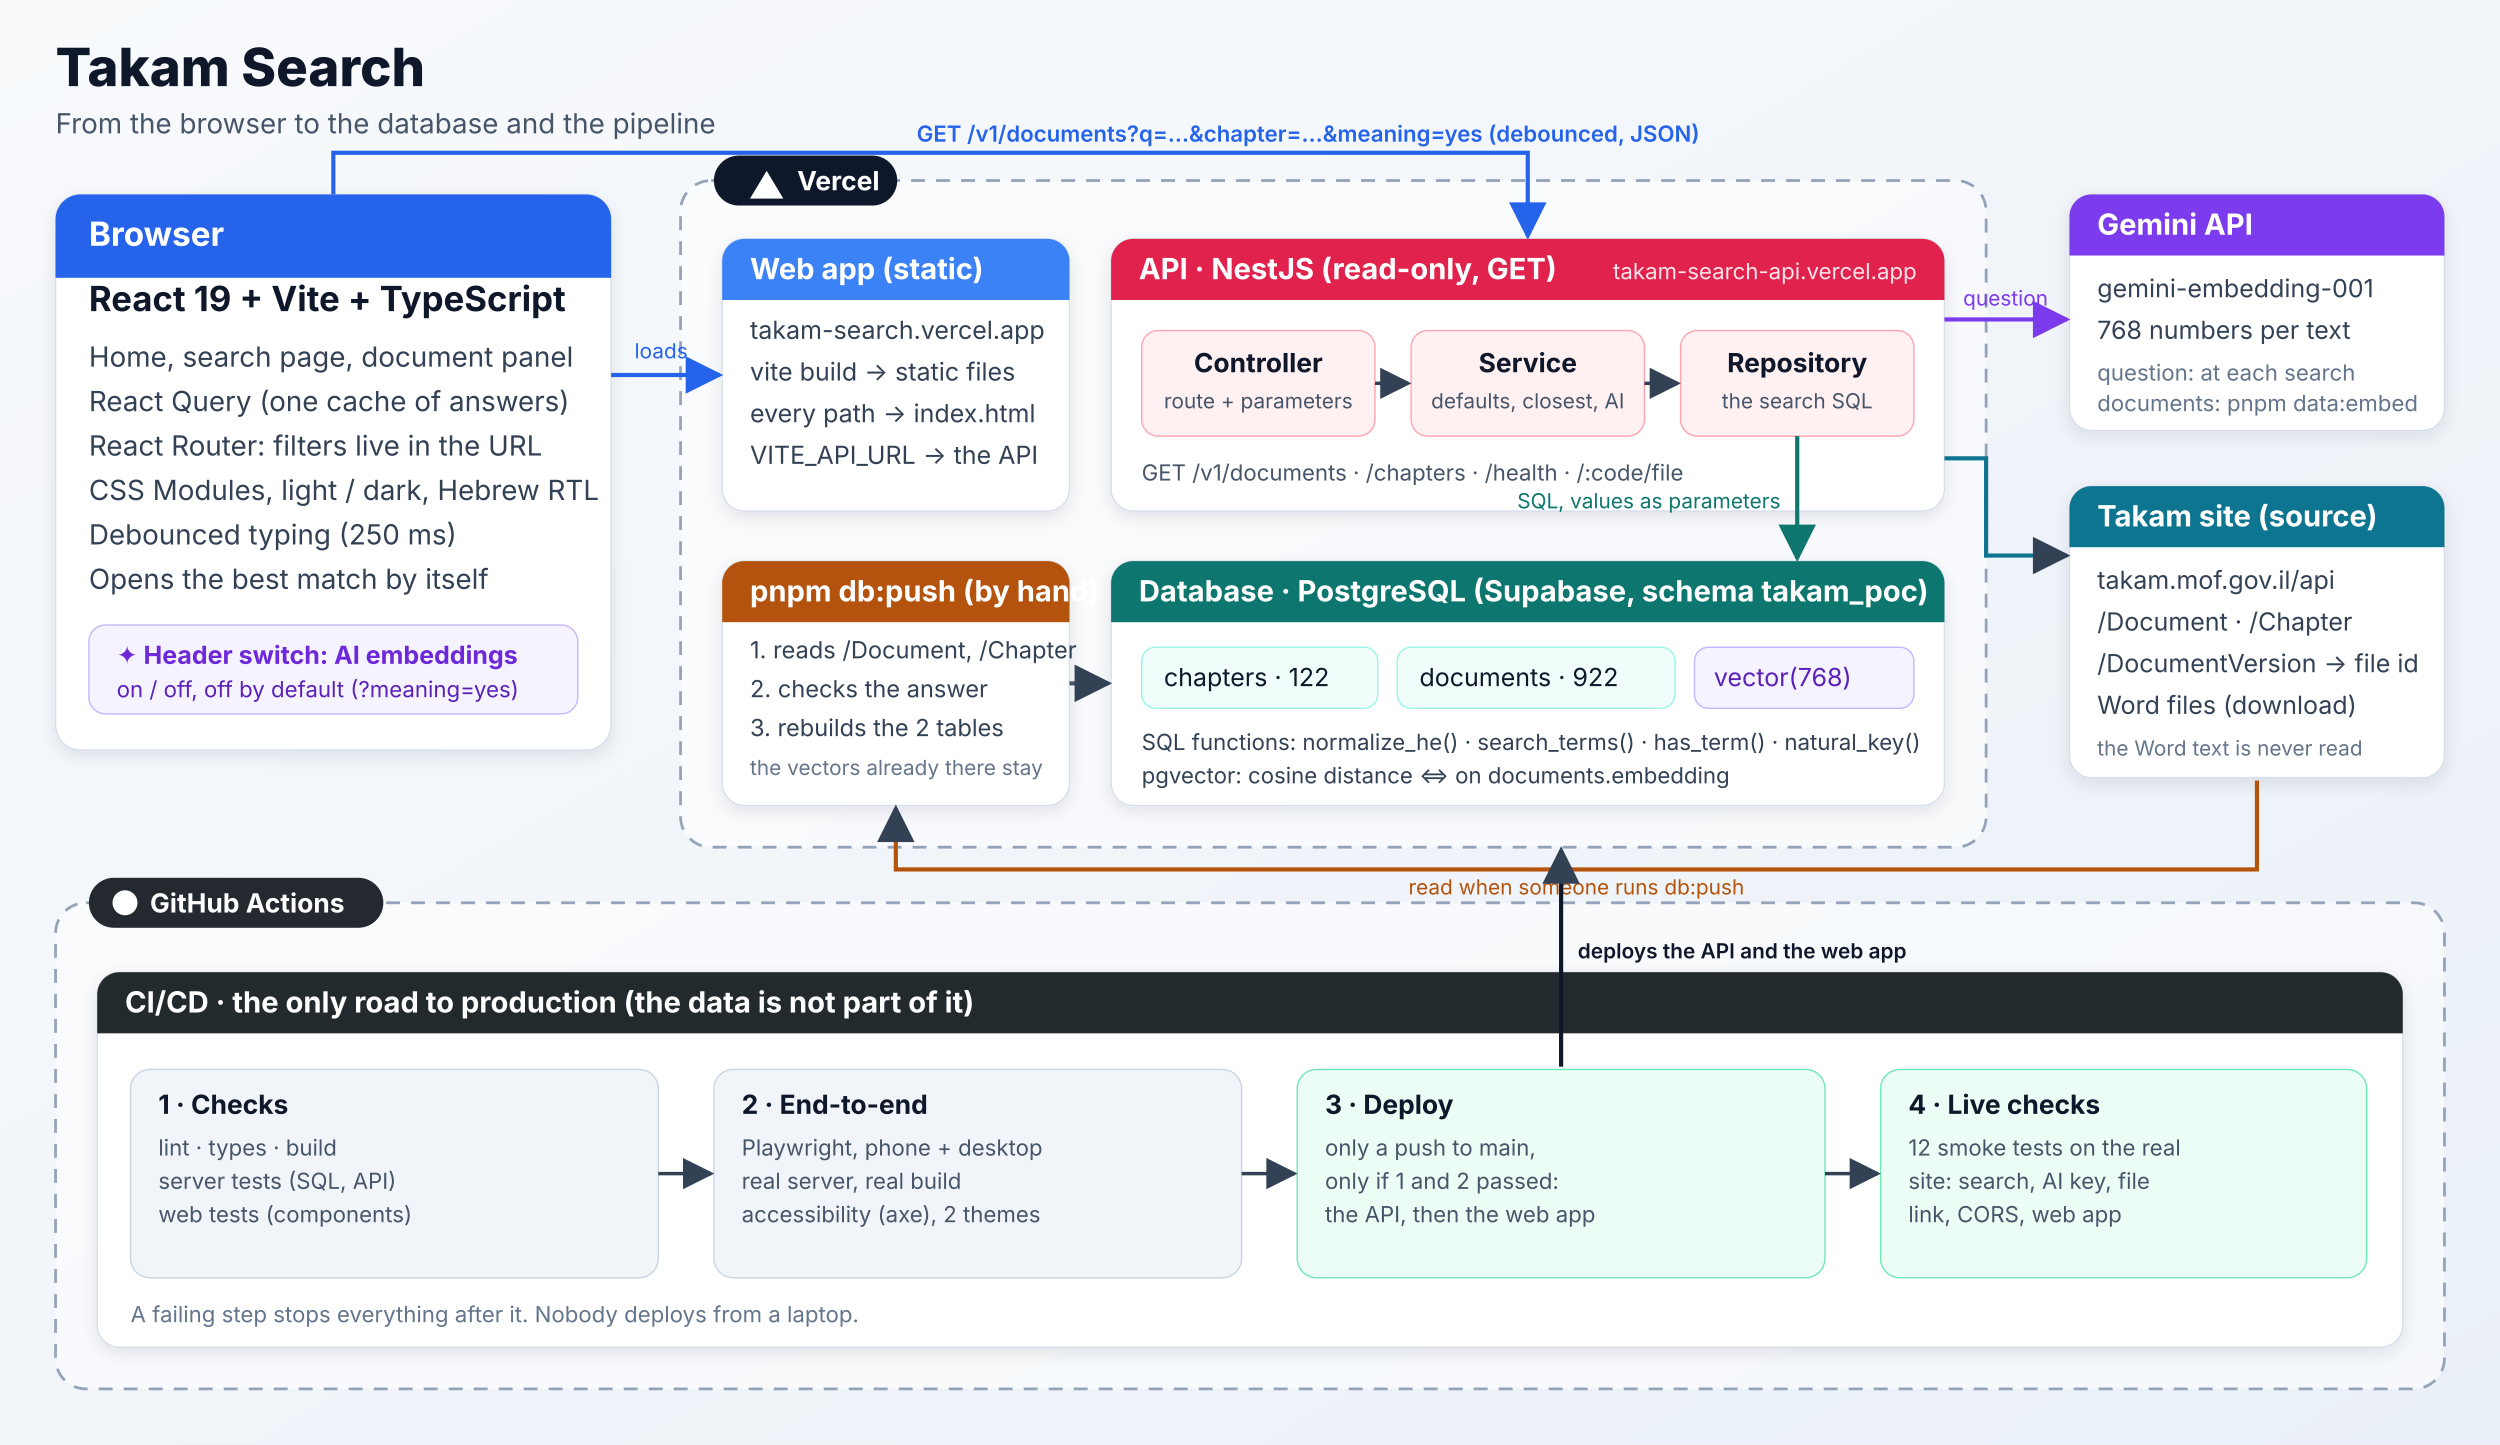
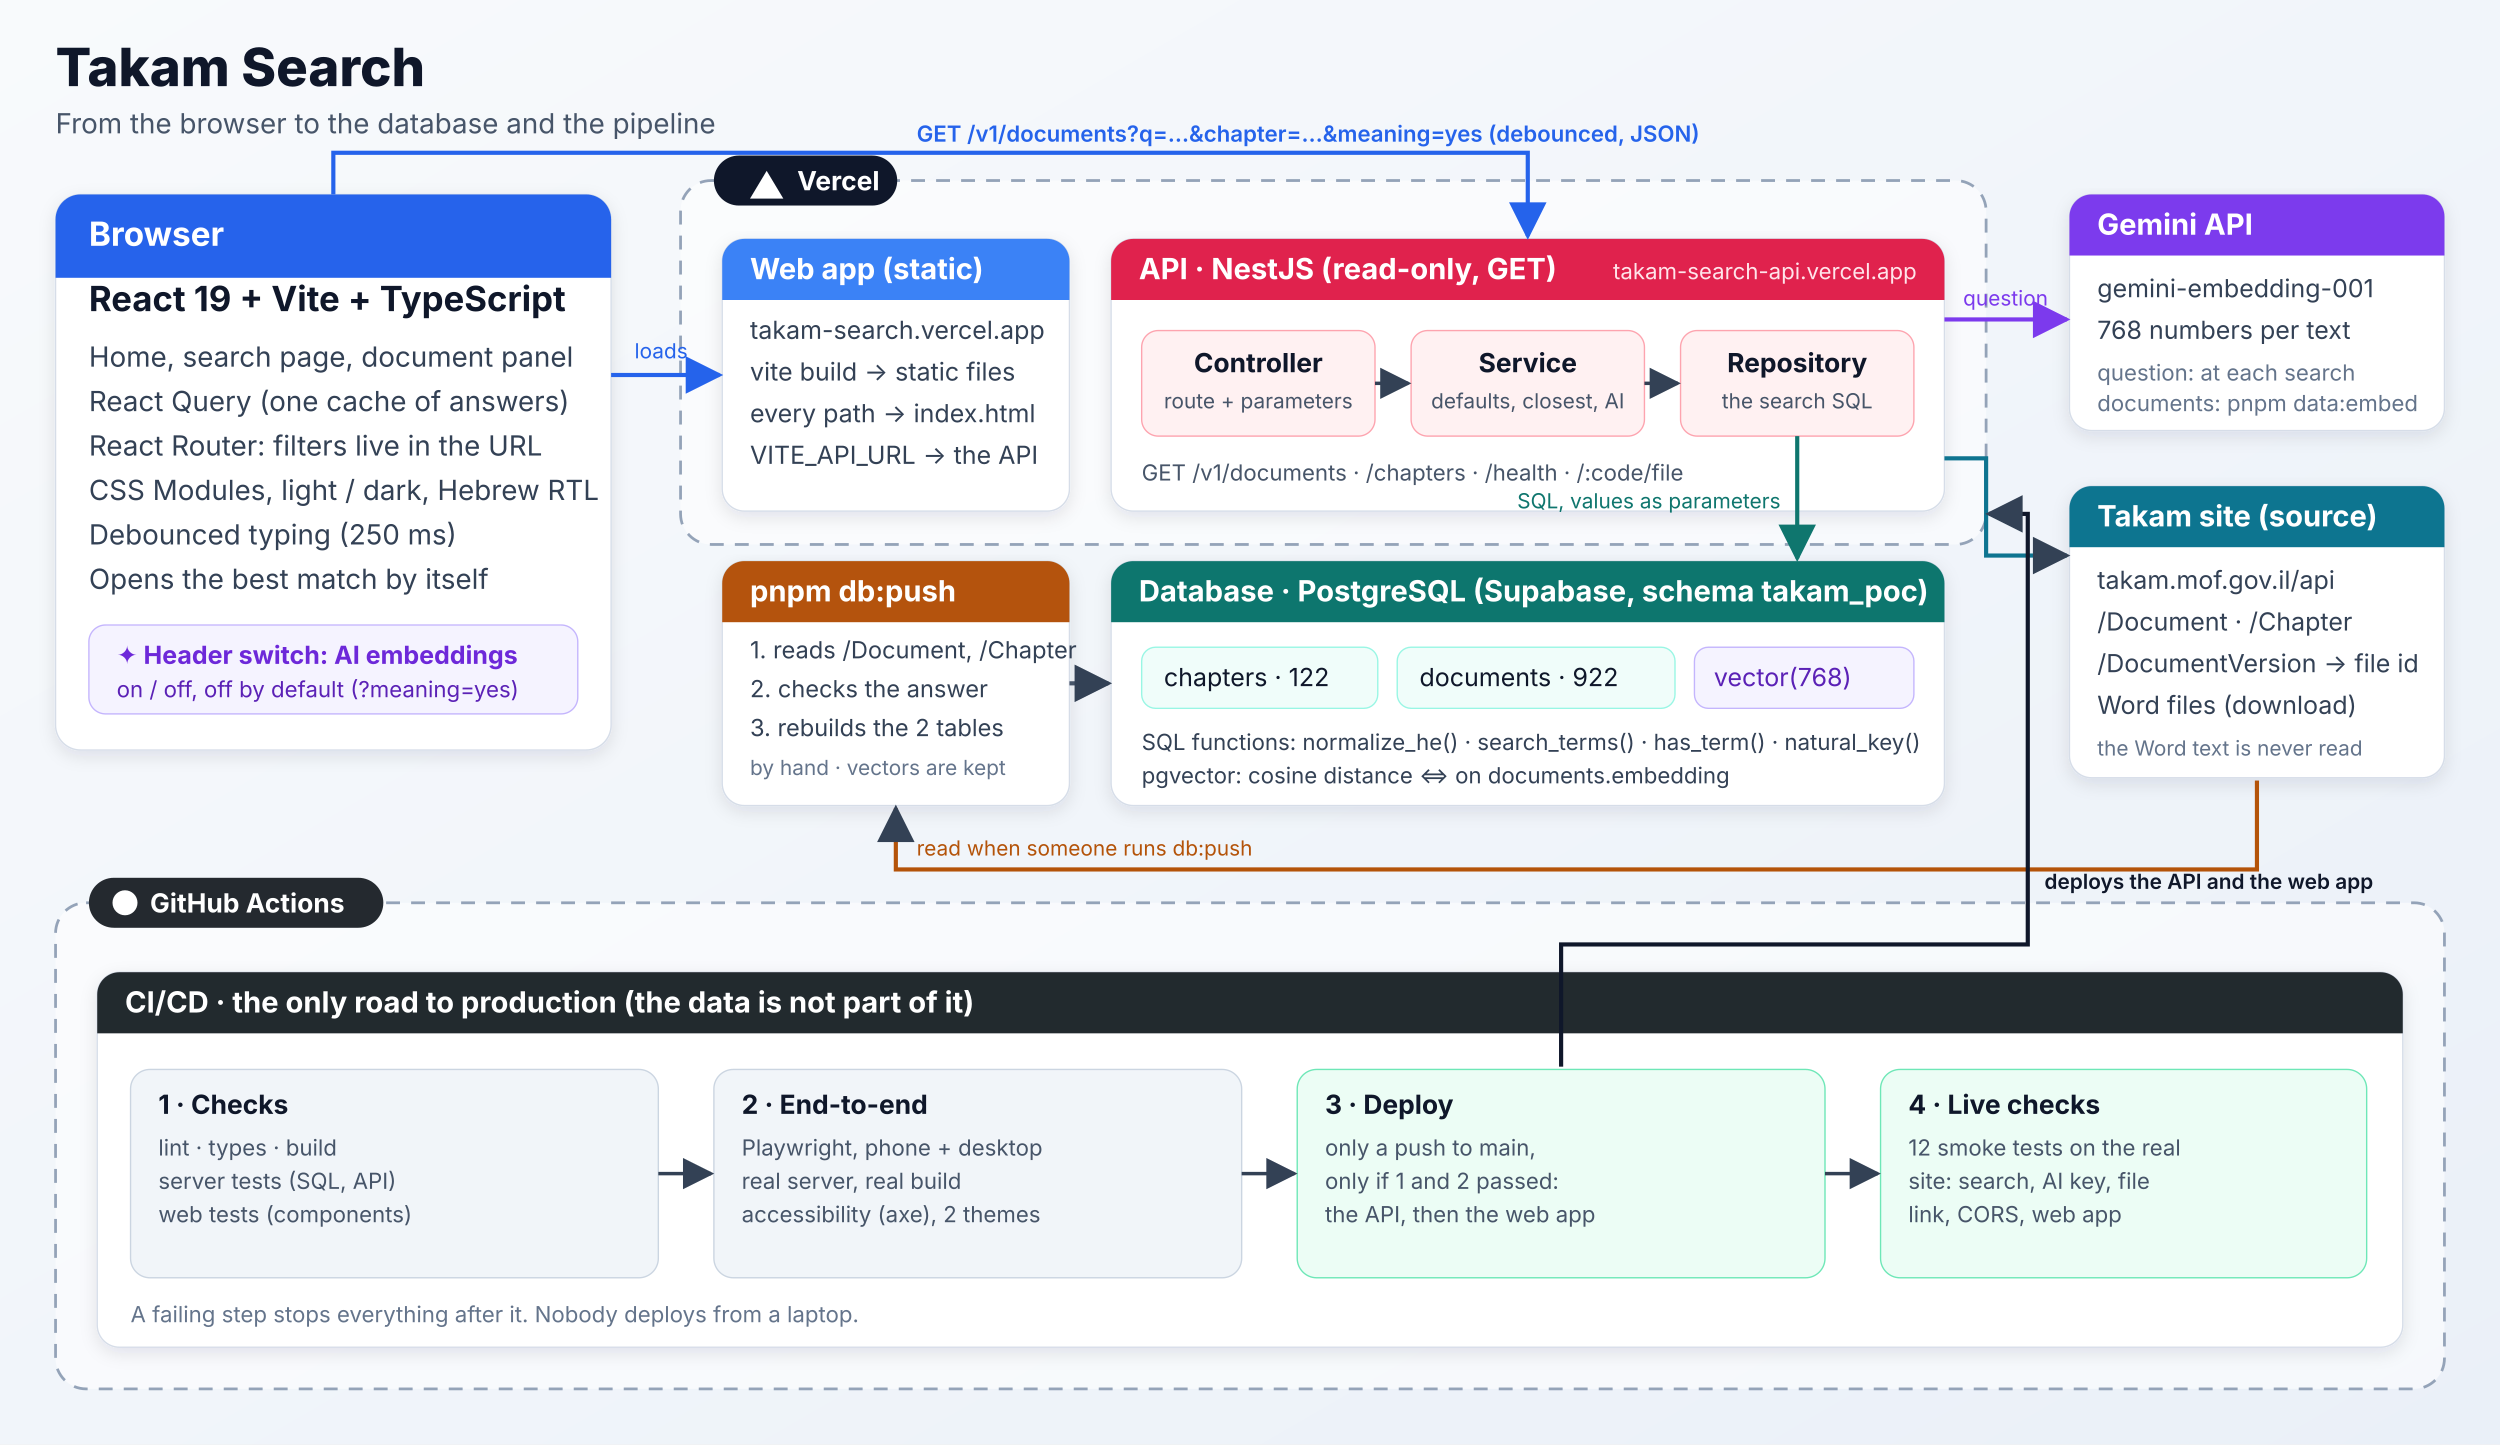
<svg xmlns="http://www.w3.org/2000/svg" viewBox="0 0 1800 1040" width="1800" height="1040" font-family="Inter, 'Helvetica Neue', Arial, sans-serif">
  <defs>
    <linearGradient id="bg" x1="0" y1="0" x2="1" y2="1">
      <stop offset="0" stop-color="#f8fafc" />
      <stop offset="1" stop-color="#eaf0f8" />
    </linearGradient>
    <filter id="shadow" x="-5%" y="-5%" width="110%" height="115%">
      <feDropShadow dx="0" dy="4" stdDeviation="6" flood-color="#0f172a" flood-opacity="0.10" />
    </filter>
    <marker id="arrow" viewBox="0 0 10 10" refX="9" refY="5" markerWidth="9" markerHeight="9" orient="auto-start-reverse">
      <path d="M0 0 L10 5 L0 10 z" fill="#334155" />
    </marker>
    <marker id="arrow-blue" viewBox="0 0 10 10" refX="9" refY="5" markerWidth="9" markerHeight="9" orient="auto-start-reverse">
      <path d="M0 0 L10 5 L0 10 z" fill="#2563eb" />
    </marker>
    <marker id="arrow-violet" viewBox="0 0 10 10" refX="9" refY="5" markerWidth="9" markerHeight="9" orient="auto-start-reverse">
      <path d="M0 0 L10 5 L0 10 z" fill="#7c3aed" />
    </marker>
    <marker id="arrow-green" viewBox="0 0 10 10" refX="9" refY="5" markerWidth="9" markerHeight="9" orient="auto-start-reverse">
      <path d="M0 0 L10 5 L0 10 z" fill="#0f766e" />
    </marker>
  </defs>
  <rect width="1800" height="1040" fill="url(#bg)" />
  <text x="40" y="62" font-size="38" font-weight="800" fill="#0f172a">Takam Search</text>
  <text x="40" y="96" font-size="20" fill="#475569">From the browser to the database and the pipeline</text>
  <g filter="url(#shadow)">
    <rect x="40" y="140" width="400" height="400" rx="18" fill="#ffffff" stroke="#d6dde8" />
    <path d="M40 158a18 18 0 0 1 18-18h364a18 18 0 0 1 18 18v42H40z" fill="#2563eb" />
  </g>
  <text x="64" y="177" font-size="24" font-weight="700" fill="#ffffff">Browser</text>
  <text x="64" y="224" font-size="25" font-weight="700" fill="#0f172a">React 19 + Vite + TypeScript</text>
  <text x="64" y="264" font-size="20" fill="#334155">Home, search page, document panel</text>
  <text x="64" y="296" font-size="20" fill="#334155">React Query (one cache of answers)</text>
  <text x="64" y="328" font-size="20" fill="#334155">React Router: filters live in the URL</text>
  <text x="64" y="360" font-size="20" fill="#334155">CSS Modules, light / dark, Hebrew RTL</text>
  <text x="64" y="392" font-size="20" fill="#334155">Debounced typing (250 ms)</text>
  <text x="64" y="424" font-size="20" fill="#334155">Opens the best match by itself</text>
  <rect x="64" y="450" width="352" height="64" rx="12" fill="#f5f3ff" stroke="#c4b5fd" />
  <text x="84" y="478" font-size="18" font-weight="700" fill="#6d28d9">✦ Header switch: AI embeddings</text>
  <text x="84" y="502" font-size="16" fill="#5b21b6">on / off, off by default (?meaning=yes)</text>
-   <rect x="490" y="130" width="940" height="480" rx="22" fill="#ffffff" fill-opacity="0.55" stroke="#94a3b8" stroke-width="2" stroke-dasharray="10 8" />
+   <rect x="490" y="130" width="940" height="262" rx="22" fill="#ffffff" fill-opacity="0.55" stroke="#94a3b8" stroke-width="2" stroke-dasharray="10 8" />
  <g>
    <rect x="514" y="112" width="132" height="36" rx="18" fill="#0f172a" />
    <path d="M552 123l12 20h-24z" fill="#ffffff" />
    <text x="574" y="137" font-size="19" font-weight="700" fill="#ffffff">Vercel</text>
  </g>
  <g filter="url(#shadow)">
    <rect x="520" y="172" width="250" height="196" rx="16" fill="#ffffff" stroke="#d6dde8" />
    <path d="M520 188a16 16 0 0 1 16-16h218a16 16 0 0 1 16 16v28H520z" fill="#3b82f6" />
  </g>
  <text x="540" y="201" font-size="21" font-weight="700" fill="#ffffff">Web app (static)</text>
  <text x="540" y="244" font-size="18" fill="#334155">takam-search.vercel.app</text>
  <text x="540" y="274" font-size="18" fill="#334155">vite build → static files</text>
  <text x="540" y="304" font-size="18" fill="#334155">every path → index.html</text>
  <text x="540" y="334" font-size="18" fill="#334155">VITE_API_URL → the API</text>
  <g filter="url(#shadow)">
    <rect x="800" y="172" width="600" height="196" rx="16" fill="#ffffff" stroke="#d6dde8" />
    <path d="M800 188a16 16 0 0 1 16-16h568a16 16 0 0 1 16 16v28H800z" fill="#e0234e" />
  </g>
  <text x="820" y="201" font-size="21" font-weight="700" fill="#ffffff">API · NestJS (read-only, GET)</text>
  <text x="1380" y="201" font-size="16" fill="#ffe4ea" text-anchor="end">takam-search-api.vercel.app</text>
  <g font-size="19" font-weight="700" fill="#0f172a" text-anchor="middle">
    <rect x="822" y="238" width="168" height="76" rx="12" fill="#fff1f2" stroke="#fda4af" />
    <text x="906" y="268">Controller</text>
    <text x="906" y="294" font-size="15" font-weight="400" fill="#475569">route + parameters</text>
    <rect x="1016" y="238" width="168" height="76" rx="12" fill="#fff1f2" stroke="#fda4af" />
    <text x="1100" y="268">Service</text>
    <text x="1100" y="294" font-size="15" font-weight="400" fill="#475569">defaults, closest, AI</text>
    <rect x="1210" y="238" width="168" height="76" rx="12" fill="#fff1f2" stroke="#fda4af" />
    <text x="1294" y="268">Repository</text>
    <text x="1294" y="294" font-size="15" font-weight="400" fill="#475569">the search SQL</text>
  </g>
  <line x1="990" y1="276" x2="1014" y2="276" stroke="#334155" stroke-width="2.5" marker-end="url(#arrow)" />
  <line x1="1184" y1="276" x2="1208" y2="276" stroke="#334155" stroke-width="2.5" marker-end="url(#arrow)" />
  <text x="822" y="346" font-size="16" fill="#475569">GET /v1/documents · /chapters · /health · /:code/file</text>
  <g filter="url(#shadow)">
    <rect x="520" y="404" width="250" height="176" rx="16" fill="#ffffff" stroke="#d6dde8" />
    <path d="M520 420a16 16 0 0 1 16-16h218a16 16 0 0 1 16 16v28H520z" fill="#b45309" />
  </g>
-   <text x="540" y="433" font-size="21" font-weight="700" fill="#ffffff">pnpm db:push (by hand)</text>
+   <text x="540" y="433" font-size="21" font-weight="700" fill="#ffffff">pnpm db:push</text>
  <text x="540" y="474" font-size="17" fill="#334155">1. reads /Document, /Chapter</text>
  <text x="540" y="502" font-size="17" fill="#334155">2. checks the answer</text>
  <text x="540" y="530" font-size="17" fill="#334155">3. rebuilds the 2 tables</text>
-   <text x="540" y="558" font-size="15" fill="#64748b">the vectors already there stay</text>
+   <text x="540" y="558" font-size="15" fill="#64748b">by hand · vectors are kept</text>
  <g filter="url(#shadow)">
    <rect x="800" y="404" width="600" height="176" rx="16" fill="#ffffff" stroke="#d6dde8" />
    <path d="M800 420a16 16 0 0 1 16-16h568a16 16 0 0 1 16 16v28H800z" fill="#0f766e" />
  </g>
  <text x="820" y="433" font-size="21" font-weight="700" fill="#ffffff">Database · PostgreSQL (Supabase, schema takam_poc)</text>
  <g font-size="18" fill="#0f172a">
    <rect x="822" y="466" width="170" height="44" rx="10" fill="#f0fdfa" stroke="#99f6e4" />
    <text x="838" y="494">chapters · 122</text>
    <rect x="1006" y="466" width="200" height="44" rx="10" fill="#f0fdfa" stroke="#99f6e4" />
    <text x="1022" y="494">documents · 922</text>
    <rect x="1220" y="466" width="158" height="44" rx="10" fill="#f5f3ff" stroke="#c4b5fd" />
    <text x="1234" y="494" fill="#5b21b6">vector(768)</text>
  </g>
  <text x="822" y="540" font-size="16" fill="#334155">SQL functions: normalize_he() · search_terms() · has_term() · natural_key()</text>
  <text x="822" y="564" font-size="16" fill="#334155">pgvector: cosine distance &lt;=&gt; on documents.embedding</text>
  <g filter="url(#shadow)">
    <rect x="1490" y="140" width="270" height="170" rx="16" fill="#ffffff" stroke="#d6dde8" />
    <path d="M1490 156a16 16 0 0 1 16-16h238a16 16 0 0 1 16 16v28H1490z" fill="#7c3aed" />
  </g>
  <text x="1510" y="169" font-size="21" font-weight="700" fill="#ffffff">Gemini API</text>
  <text x="1510" y="214" font-size="18" fill="#334155">gemini-embedding-001</text>
  <text x="1510" y="244" font-size="18" fill="#334155">768 numbers per text</text>
  <text x="1510" y="274" font-size="16" fill="#64748b">question: at each search</text>
  <text x="1510" y="296" font-size="16" fill="#64748b">documents: pnpm data:embed</text>
  <g filter="url(#shadow)">
    <rect x="1490" y="350" width="270" height="210" rx="16" fill="#ffffff" stroke="#d6dde8" />
    <path d="M1490 366a16 16 0 0 1 16-16h238a16 16 0 0 1 16 16v28H1490z" fill="#0e7490" />
  </g>
  <text x="1510" y="379" font-size="21" font-weight="700" fill="#ffffff">Takam site (source)</text>
  <text x="1510" y="424" font-size="18" fill="#334155">takam.mof.gov.il/api</text>
  <text x="1510" y="454" font-size="18" fill="#334155">/Document · /Chapter</text>
  <text x="1510" y="484" font-size="18" fill="#334155">/DocumentVersion → file id</text>
  <text x="1510" y="514" font-size="18" fill="#334155">Word files (download)</text>
  <text x="1510" y="544" font-size="15" fill="#64748b">the Word text is never read</text>
  <rect x="40" y="650" width="1720" height="350" rx="22" fill="#ffffff" fill-opacity="0.55" stroke="#94a3b8" stroke-width="2" stroke-dasharray="10 8" />
  <g>
    <rect x="64" y="632" width="212" height="36" rx="18" fill="#24292f" />
    <circle cx="90" cy="650" r="9" fill="#ffffff" />
    <text x="108" y="657" font-size="19" font-weight="700" fill="#ffffff">GitHub Actions</text>
  </g>
  <g filter="url(#shadow)">
    <rect x="70" y="700" width="1660" height="270" rx="16" fill="#ffffff" stroke="#d6dde8" />
    <path d="M70 716a16 16 0 0 1 16-16h1628a16 16 0 0 1 16 16v28H70z" fill="#24292f" />
  </g>
  <text x="90" y="729" font-size="21" font-weight="700" fill="#ffffff">CI/CD · the only road to production (the data is not part of it)</text>
  <g font-size="19" font-weight="700" fill="#0f172a">
    <rect x="94" y="770" width="380" height="150" rx="14" fill="#f1f5f9" stroke="#cbd5e1" />
    <text x="114" y="802">1 · Checks</text>
    <text x="114" y="832" font-size="16" font-weight="400" fill="#475569">lint · types · build</text>
    <text x="114" y="856" font-size="16" font-weight="400" fill="#475569">server tests (SQL, API)</text>
    <text x="114" y="880" font-size="16" font-weight="400" fill="#475569">web tests (components)</text>
    <rect x="514" y="770" width="380" height="150" rx="14" fill="#f1f5f9" stroke="#cbd5e1" />
    <text x="534" y="802">2 · End-to-end</text>
    <text x="534" y="832" font-size="16" font-weight="400" fill="#475569">Playwright, phone + desktop</text>
    <text x="534" y="856" font-size="16" font-weight="400" fill="#475569">real server, real build</text>
    <text x="534" y="880" font-size="16" font-weight="400" fill="#475569">accessibility (axe), 2 themes</text>
    <rect x="934" y="770" width="380" height="150" rx="14" fill="#ecfdf5" stroke="#6ee7b7" />
    <text x="954" y="802">3 · Deploy</text>
    <text x="954" y="832" font-size="16" font-weight="400" fill="#475569">only a push to main,</text>
    <text x="954" y="856" font-size="16" font-weight="400" fill="#475569">only if 1 and 2 passed:</text>
    <text x="954" y="880" font-size="16" font-weight="400" fill="#475569">the API, then the web app</text>
    <rect x="1354" y="770" width="350" height="150" rx="14" fill="#ecfdf5" stroke="#6ee7b7" />
    <text x="1374" y="802">4 · Live checks</text>
    <text x="1374" y="832" font-size="16" font-weight="400" fill="#475569">12 smoke tests on the real</text>
    <text x="1374" y="856" font-size="16" font-weight="400" fill="#475569">site: search, AI key, file</text>
    <text x="1374" y="880" font-size="16" font-weight="400" fill="#475569">link, CORS, web app</text>
  </g>
  <line x1="474" y1="845" x2="512" y2="845" stroke="#334155" stroke-width="2.5" marker-end="url(#arrow)" />
  <line x1="894" y1="845" x2="932" y2="845" stroke="#334155" stroke-width="2.5" marker-end="url(#arrow)" />
  <line x1="1314" y1="845" x2="1352" y2="845" stroke="#334155" stroke-width="2.5" marker-end="url(#arrow)" />
  <text x="94" y="952" font-size="16" fill="#64748b">A failing step stops everything after it. Nobody deploys from a laptop.</text>
  <line x1="440" y1="270" x2="518" y2="270" stroke="#2563eb" stroke-width="3" marker-end="url(#arrow-blue)" />
  <text x="476" y="258" font-size="15" fill="#2563eb" text-anchor="middle">loads</text>
  <path d="M240 140 V110 H1100 V170" fill="none" stroke="#2563eb" stroke-width="3" marker-end="url(#arrow-blue)" />
  <text x="660" y="102" font-size="16" font-weight="600" fill="#2563eb">GET /v1/documents?q=…&amp;chapter=…&amp;meaning=yes   (debounced, JSON)</text>
  <line x1="1294" y1="314" x2="1294" y2="402" stroke="#0f766e" stroke-width="3" marker-end="url(#arrow-green)" />
  <text x="1282" y="366" font-size="15" fill="#0f766e" text-anchor="end">SQL, values as parameters</text>
  <line x1="770" y1="492" x2="798" y2="492" stroke="#475569" stroke-width="3" marker-end="url(#arrow)" />
  <line x1="1400" y1="230" x2="1488" y2="230" stroke="#7c3aed" stroke-width="3" marker-end="url(#arrow-violet)" />
  <text x="1444" y="220" font-size="15" fill="#7c3aed" text-anchor="middle">question</text>
  <path d="M1400 330 L1430 330 L1430 400 L1488 400" fill="none" stroke="#0e7490" stroke-width="3" marker-end="url(#arrow)" />
  <path d="M1625 562 V626 H645 V582" fill="none" stroke="#b45309" stroke-width="3" marker-end="url(#arrow)" />
-   <text x="1135" y="644" font-size="15" fill="#b45309" text-anchor="middle">read when someone runs db:push</text>
-   <line x1="1124" y1="768" x2="1124" y2="612" stroke="#0f172a" stroke-width="3" marker-end="url(#arrow)" />
-   <text x="1136" y="690" font-size="15" font-weight="600" fill="#0f172a">deploys the API and the web app</text>
+   <text x="660" y="616" font-size="15" fill="#b45309">read when someone runs db:push</text>
+   <path d="M1124 768 V680 H1460 V370 H1432" fill="none" stroke="#0f172a" stroke-width="3" marker-end="url(#arrow)" />
+   <text x="1472" y="640" font-size="15" font-weight="600" fill="#0f172a">deploys the API and the web app</text>
</svg>
